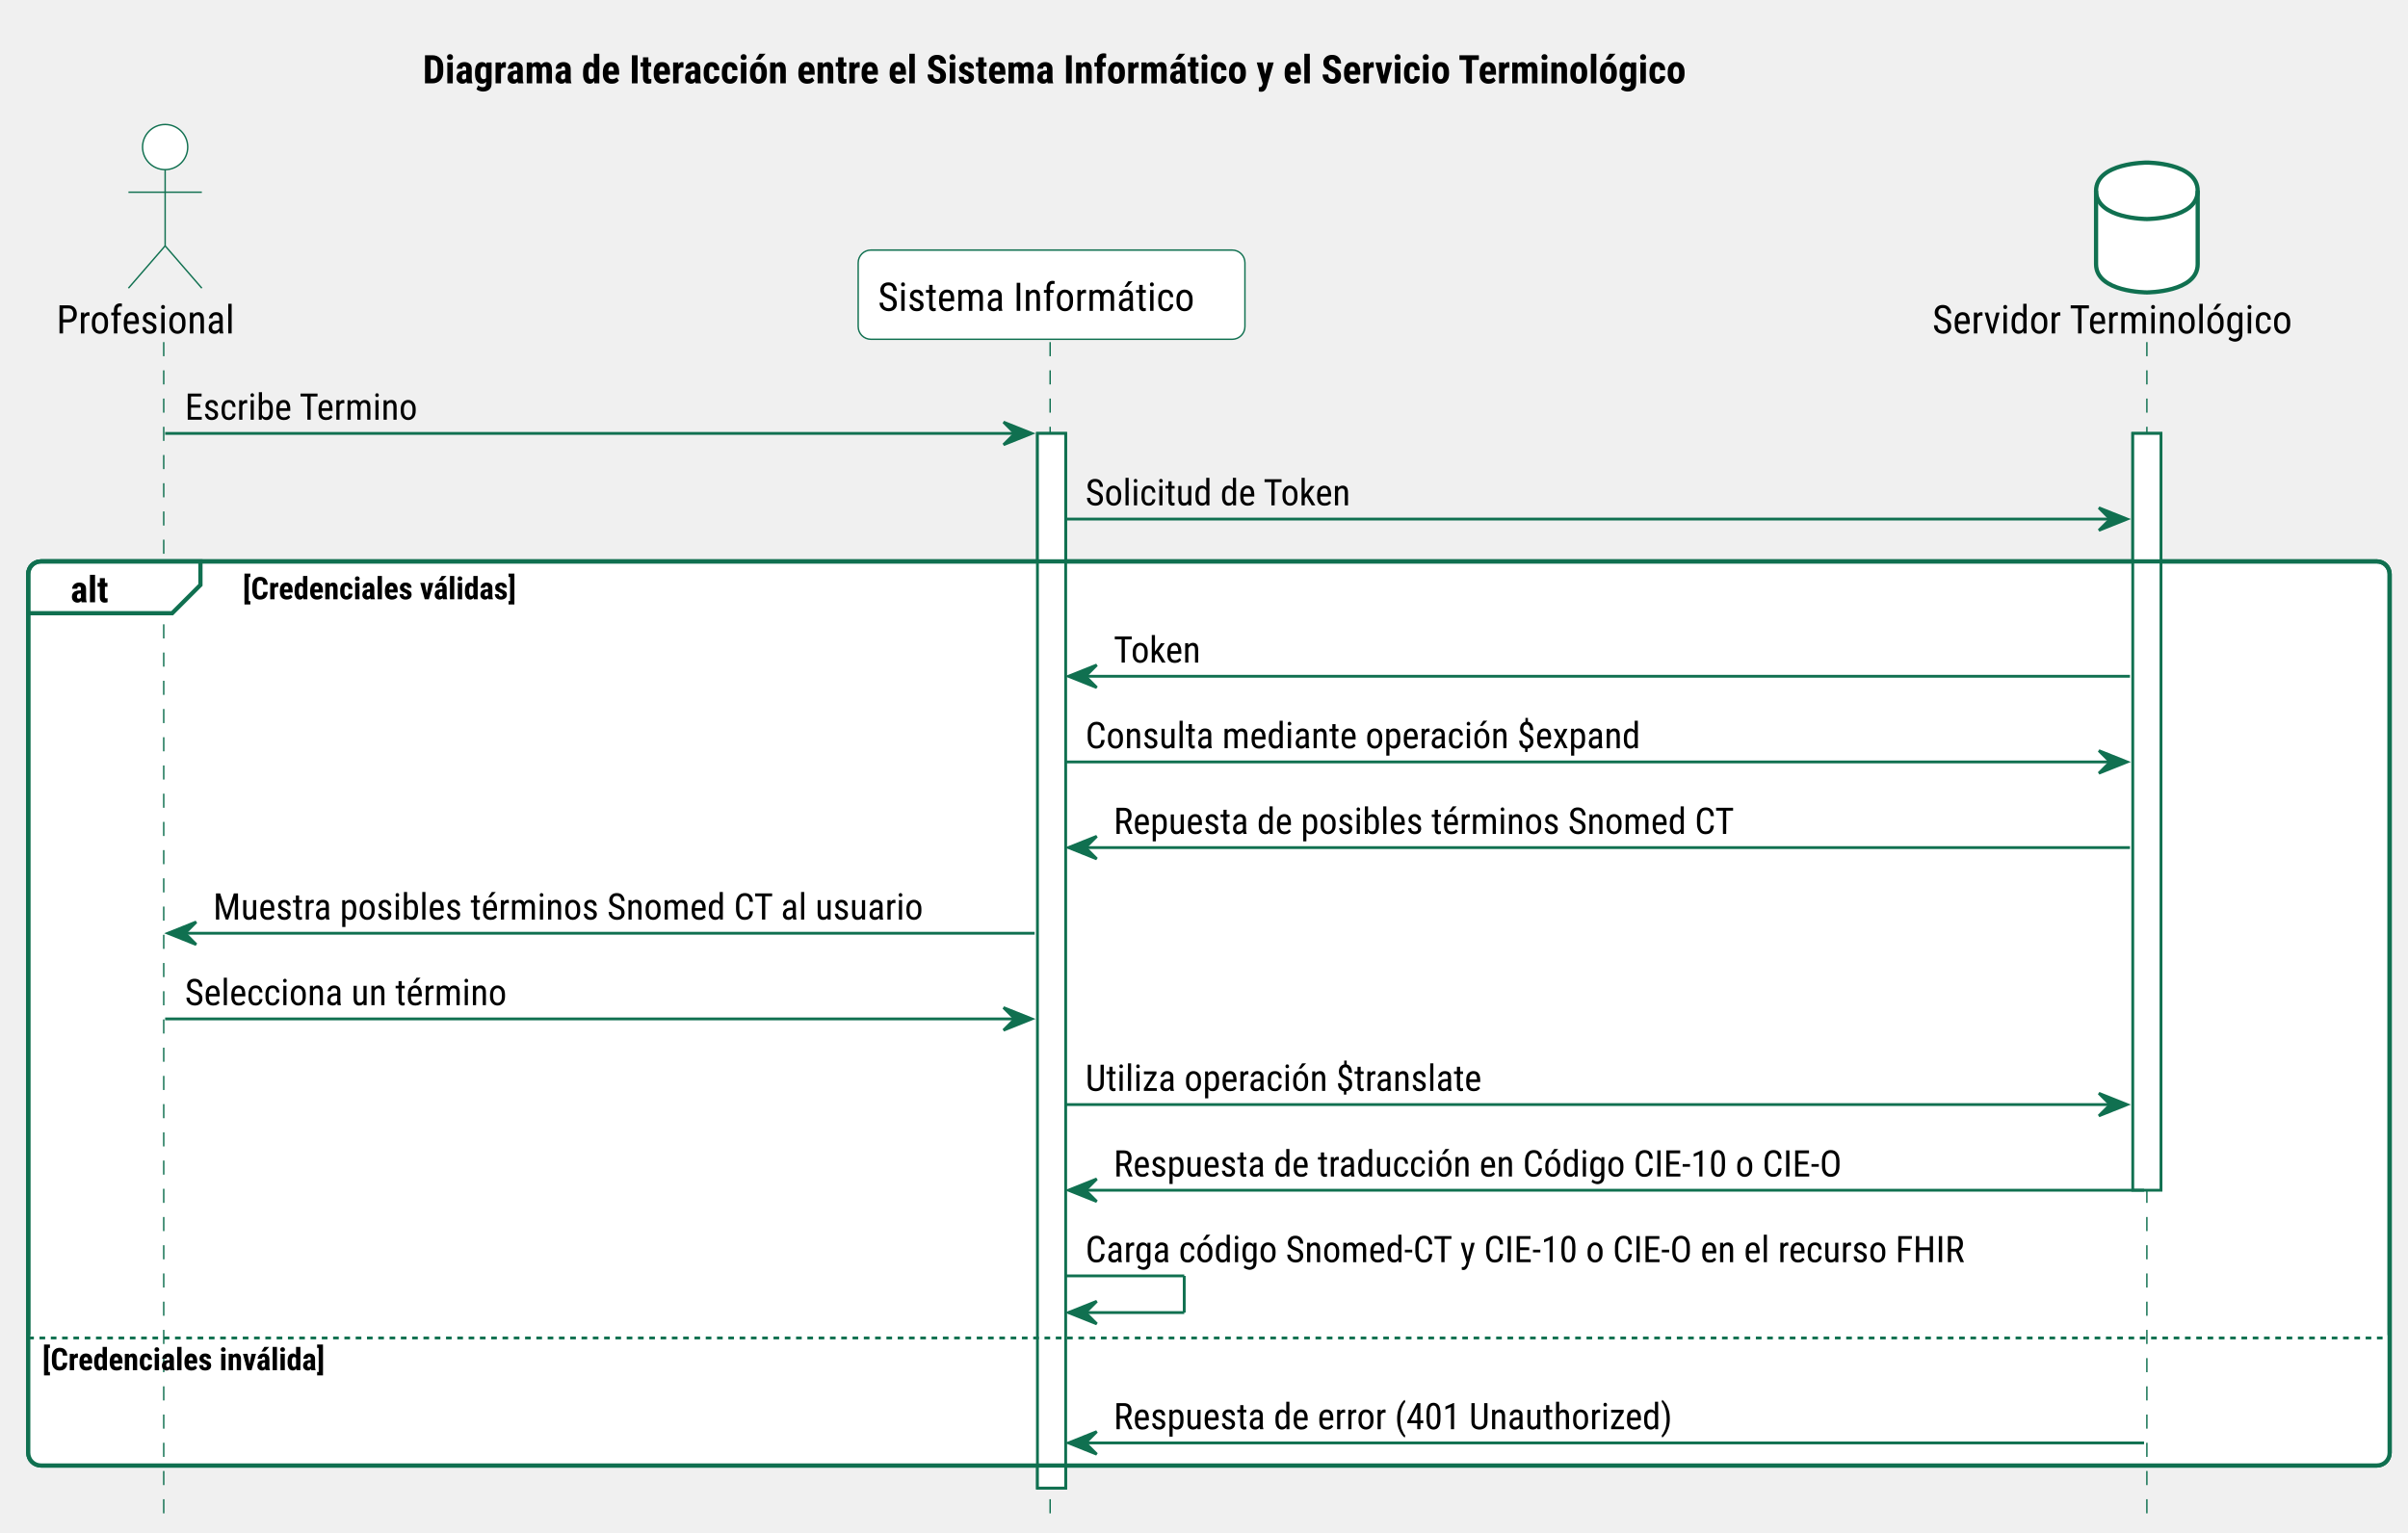
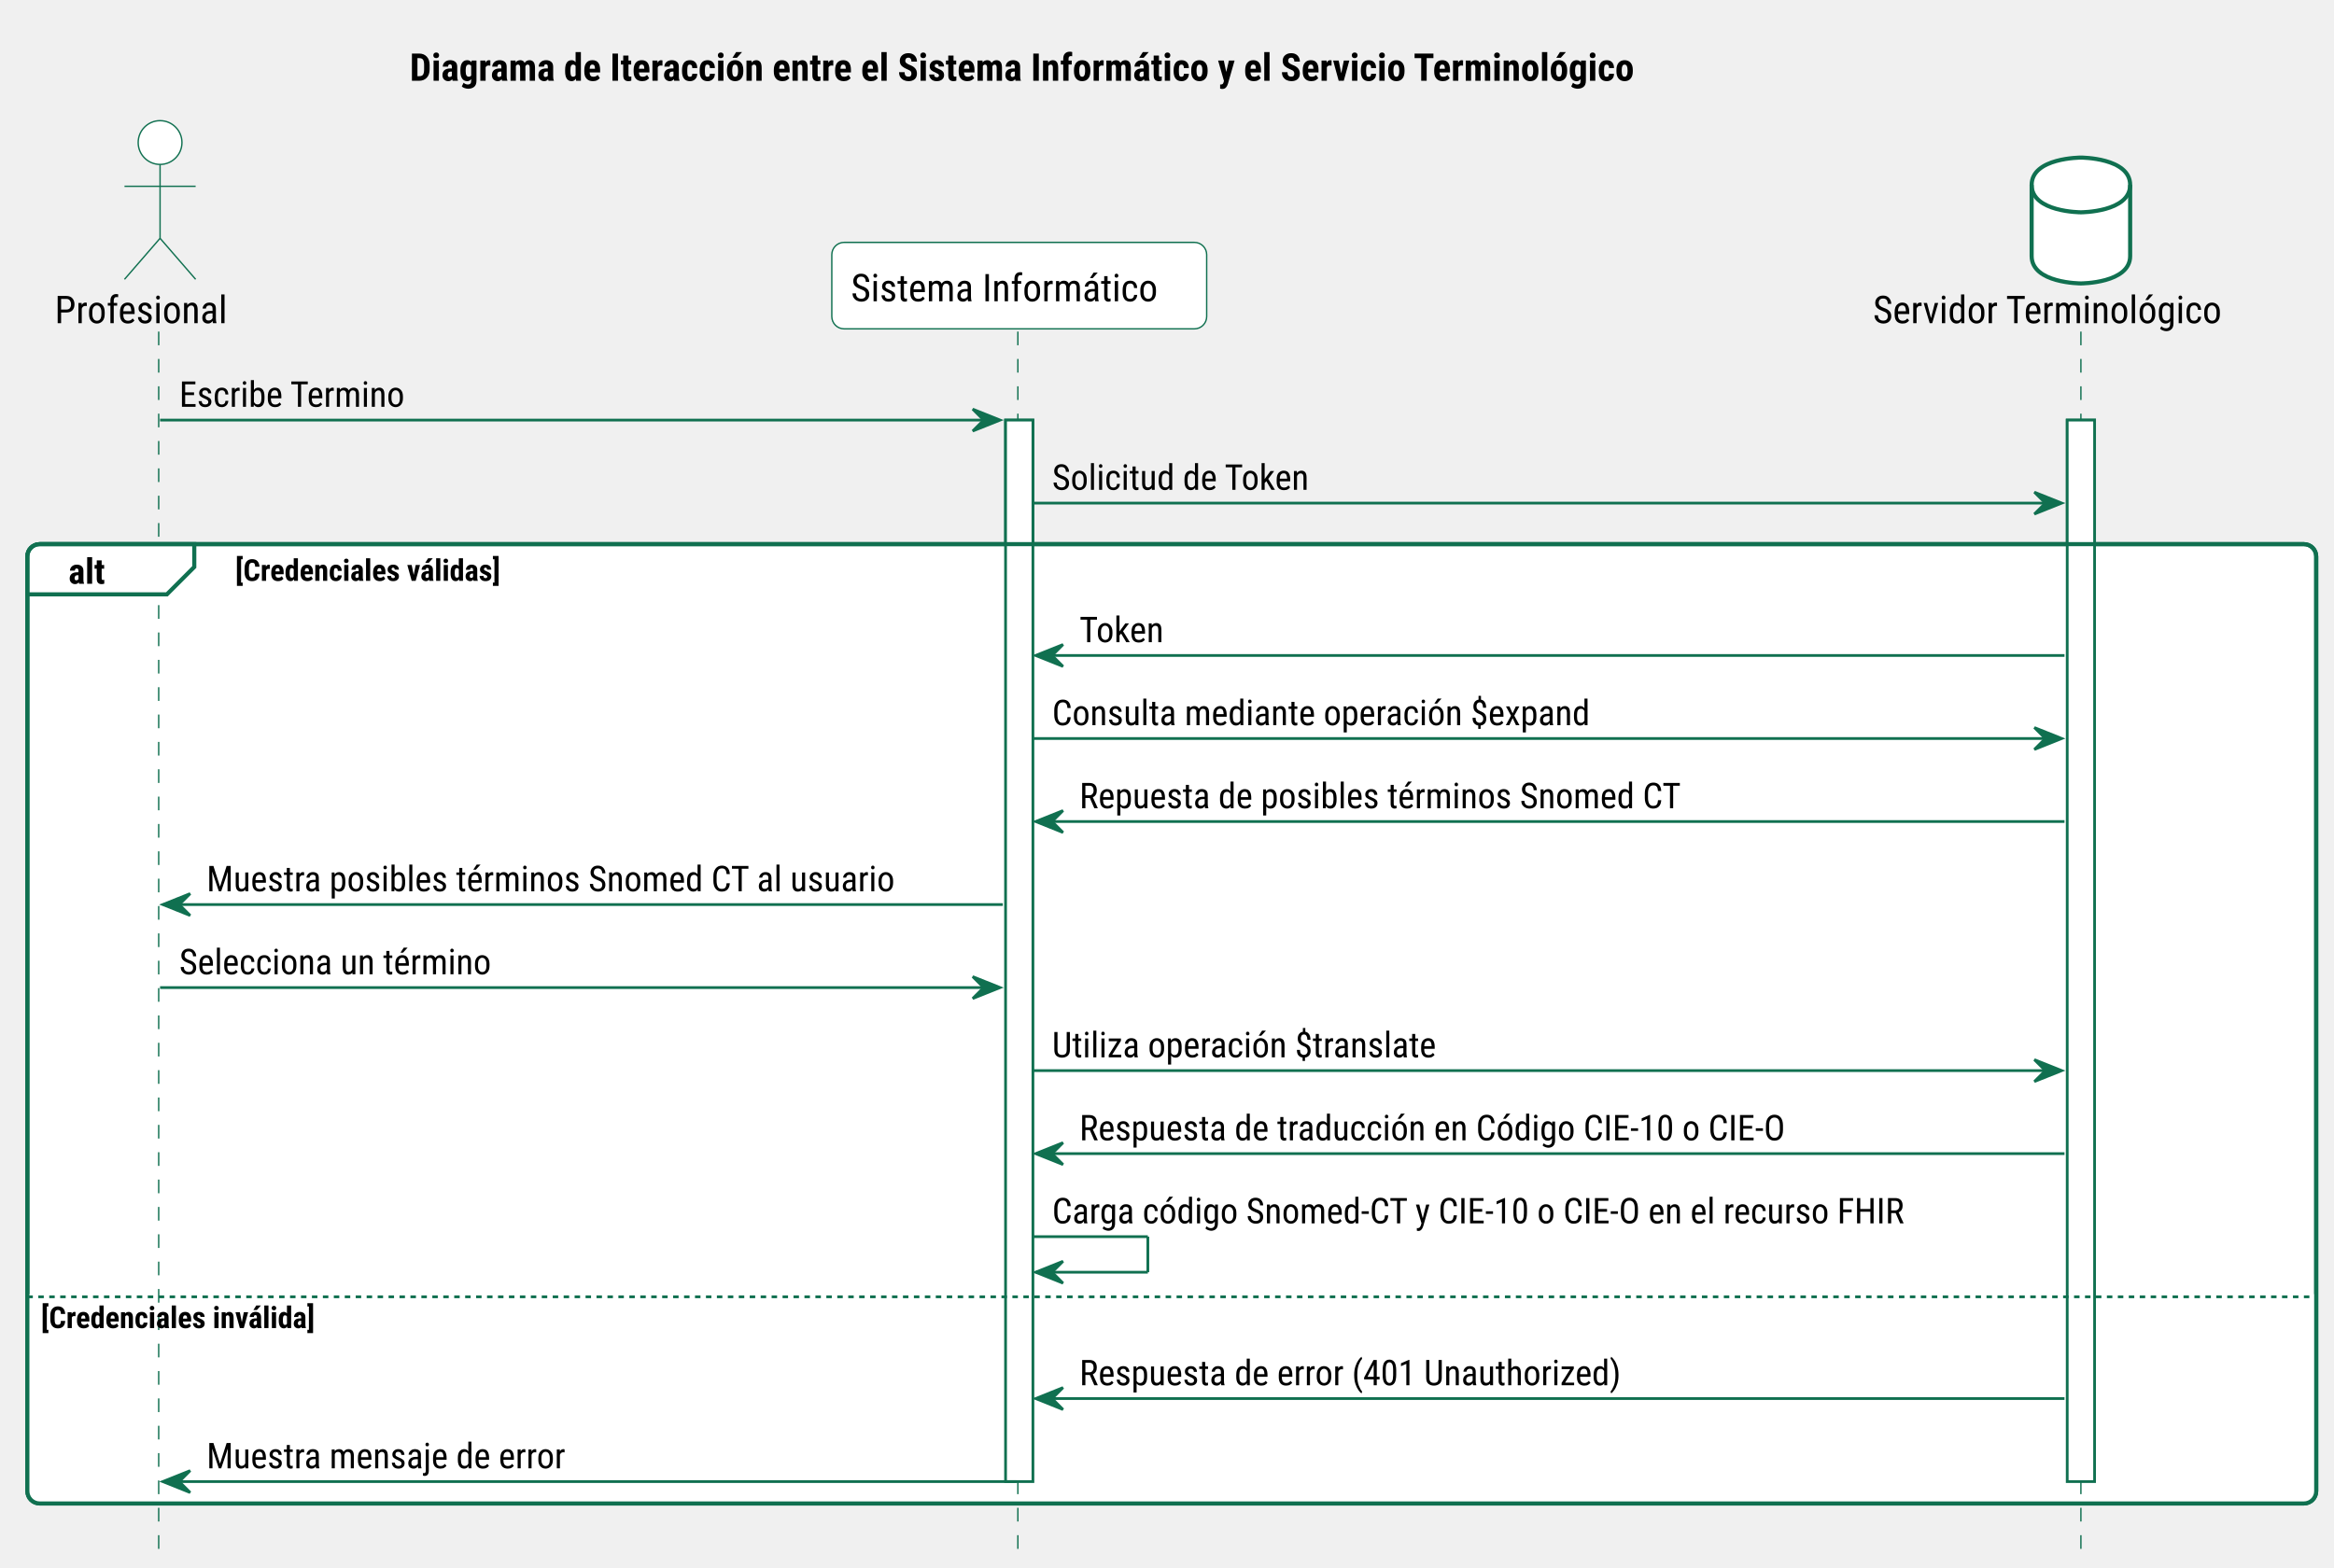
- <svg xmlns="http://www.w3.org/2000/svg" contentStyleType="text/css" height="543px" preserveAspectRatio="none" style="width:853px;height:543px;background:#FFFFFF;" version="1.1" viewBox="0 0 853 543" width="853px" zoomAndPan="magnify">
+ <svg xmlns="http://www.w3.org/2000/svg" contentStyleType="text/css" height="573px" preserveAspectRatio="none" style="width:853px;height:573px;background:#FFFFFF;" version="1.1" viewBox="0 0 853 573" width="853px" zoomAndPan="magnify">
  <defs />
  <g>
    <text fill="#000000" font-family="Roboto Condensed" font-size="14" font-weight="bold" lengthAdjust="spacing" textLength="556" x="149.75" y="29.533">Diagrama de Iteracción entre el Sistema Informático y el Servicio Terminológico</text>
-     <rect fill="#FFFFFF" height="373.703" style="stroke:#107050;stroke-width:1.0;" width="10" x="367.5" y="153.57" />
-     <rect fill="#FFFFFF" height="268.164" style="stroke:#107050;stroke-width:1.0;" width="10" x="755.5" y="153.57" />
-     <rect fill="#FFFFFF" height="320.352" rx="4.5" ry="4.5" style="stroke:#107050;stroke-width:1.5;" width="836.5" x="10" y="198.922" />
-     <path d="M10,473.086 L846.5,473.086 L846.5,514.773 A4.5,4.5 0 0 1 842,519.273 L14.5,519.273 A4.5,4.5 0 0 1 10,514.773 L10,473.086 " fill="#FFFFFF" style="stroke:none;stroke-width:1.0;" />
-     <line style="stroke:#107050;stroke-width:0.5;stroke-dasharray:5.0,5.0;" x1="58" x2="58" y1="121.219" y2="536.273" />
-     <line style="stroke:#107050;stroke-width:0.5;stroke-dasharray:5.0,5.0;" x1="372" x2="372" y1="121.219" y2="536.273" />
-     <line style="stroke:#107050;stroke-width:0.5;stroke-dasharray:5.0,5.0;" x1="760.5" x2="760.5" y1="121.219" y2="536.273" />
+     <rect fill="#FFFFFF" height="388.055" style="stroke:#107050;stroke-width:1.0;" width="10" x="367.5" y="153.57" />
+     <rect fill="#FFFFFF" height="388.055" style="stroke:#107050;stroke-width:1.0;" width="10" x="755.5" y="153.57" />
+     <rect fill="#FFFFFF" height="350.703" rx="4.5" ry="4.5" style="stroke:#107050;stroke-width:1.5;" width="836.5" x="10" y="198.922" />
+     <path d="M10,473.086 L846.5,473.086 L846.5,545.125 A4.5,4.5 0 0 1 842,549.625 L14.5,549.625 A4.5,4.5 0 0 1 10,545.125 L10,473.086 " fill="#FFFFFF" style="stroke:none;stroke-width:1.0;" />
+     <line style="stroke:#107050;stroke-width:0.5;stroke-dasharray:5.0,5.0;" x1="58" x2="58" y1="121.219" y2="566.625" />
+     <line style="stroke:#107050;stroke-width:0.5;stroke-dasharray:5.0,5.0;" x1="372" x2="372" y1="121.219" y2="566.625" />
+     <line style="stroke:#107050;stroke-width:0.5;stroke-dasharray:5.0,5.0;" x1="760.5" x2="760.5" y1="121.219" y2="566.625" />
    <text fill="#000000" font-family="Roboto Condensed" font-size="14" lengthAdjust="spacing" textLength="71" x="20" y="118.143">Profesional</text>
    <ellipse cx="58.5" cy="52.109" fill="#FFFFFF" rx="8" ry="8" style="stroke:#107050;stroke-width:0.5;" />
    <path d="M58.5,60.109 L58.5,87.109 M45.5,68.109 L71.5,68.109 M58.5,87.109 L45.5,102.109 M58.5,87.109 L71.5,102.109 " fill="none" style="stroke:#107050;stroke-width:0.5;" />
    <rect fill="#FFFFFF" height="31.609" rx="4.5" ry="4.5" style="stroke:#107050;stroke-width:0.5;" width="137" x="304" y="88.609" />
    <text fill="#000000" font-family="Roboto Condensed" font-size="14" lengthAdjust="spacing" textLength="123" x="311" y="110.143">Sistema Informático</text>
    <text fill="#000000" font-family="Roboto Condensed" font-size="14" lengthAdjust="spacing" textLength="146" x="684.5" y="118.143">Servidor Terminológico</text>
    <path d="M742.5,67.609 C742.5,57.609 760.5,57.609 760.5,57.609 C760.5,57.609 778.5,57.609 778.5,67.609 L778.5,93.609 C778.5,103.609 760.5,103.609 760.5,103.609 C760.5,103.609 742.5,103.609 742.5,93.609 L742.5,67.609 " fill="#FFFFFF" style="stroke:#107050;stroke-width:1.5;" />
    <path d="M742.5,67.609 C742.5,77.609 760.5,77.609 760.5,77.609 C760.5,77.609 778.5,77.609 778.5,67.609 " fill="none" style="stroke:#107050;stroke-width:1.5;" />
-     <rect fill="#FFFFFF" height="373.703" style="stroke:#107050;stroke-width:1.0;" width="10" x="367.5" y="153.57" />
-     <rect fill="#FFFFFF" height="268.164" style="stroke:#107050;stroke-width:1.0;" width="10" x="755.5" y="153.57" />
+     <rect fill="#FFFFFF" height="388.055" style="stroke:#107050;stroke-width:1.0;" width="10" x="367.5" y="153.57" />
+     <rect fill="#FFFFFF" height="388.055" style="stroke:#107050;stroke-width:1.0;" width="10" x="755.5" y="153.57" />
    <polygon fill="#107050" points="355.5,149.57,365.5,153.57,355.5,157.57,359.5,153.57" style="stroke:#107050;stroke-width:1.0;" />
    <line style="stroke:#107050;stroke-width:1.0;" x1="58.5" x2="361.5" y1="153.57" y2="153.57" />
    <text fill="#000000" font-family="Roboto Condensed" font-size="13" lengthAdjust="spacing" textLength="94" x="65.5" y="148.714">Escribe Termino</text>
    <polygon fill="#107050" points="743.5,179.922,753.5,183.922,743.5,187.922,747.5,183.922" style="stroke:#107050;stroke-width:1.0;" />
    <line style="stroke:#107050;stroke-width:1.0;" x1="377.5" x2="749.5" y1="183.922" y2="183.922" />
    <text fill="#000000" font-family="Roboto Condensed" font-size="13" lengthAdjust="spacing" textLength="107" x="384.5" y="179.065">Solicitud de Token</text>
    <path d="M14.5,198.922 L71,198.922 L71,207.273 L61,217.273 L10,217.273 L10,203.422 A4.5,4.5 0 0 1 14.5,198.922 " fill="#FFFFFF" style="stroke:#107050;stroke-width:1.5;" />
-     <rect fill="none" height="320.352" rx="4.5" ry="4.5" style="stroke:#107050;stroke-width:1.5;" width="836.5" x="10" y="198.922" />
+     <rect fill="none" height="350.703" rx="4.5" ry="4.5" style="stroke:#107050;stroke-width:1.5;" width="836.5" x="10" y="198.922" />
    <text fill="#000000" font-family="Roboto Condensed" font-size="13" font-weight="bold" lengthAdjust="spacing" textLength="16" x="25" y="213.417">alt</text>
    <text fill="#000000" font-family="Roboto Condensed" font-size="11" font-weight="bold" lengthAdjust="spacing" textLength="122" x="86" y="212.341">[Credenciales válidas]</text>
    <polygon fill="#107050" points="388.5,235.625,378.5,239.625,388.5,243.625,384.5,239.625" style="stroke:#107050;stroke-width:1.0;" />
    <line style="stroke:#107050;stroke-width:1.0;" x1="382.5" x2="754.5" y1="239.625" y2="239.625" />
    <text fill="#000000" font-family="Roboto Condensed" font-size="13" lengthAdjust="spacing" textLength="35" x="394.5" y="234.769">Token</text>
    <polygon fill="#107050" points="743.5,265.977,753.5,269.977,743.5,273.977,747.5,269.977" style="stroke:#107050;stroke-width:1.0;" />
    <line style="stroke:#107050;stroke-width:1.0;" x1="377.5" x2="749.5" y1="269.977" y2="269.977" />
    <text fill="#000000" font-family="Roboto Condensed" font-size="13" lengthAdjust="spacing" textLength="221" x="384.5" y="265.12">Consulta mediante operación $expand</text>
    <polygon fill="#107050" points="388.5,296.328,378.5,300.328,388.5,304.328,384.5,300.328" style="stroke:#107050;stroke-width:1.0;" />
    <line style="stroke:#107050;stroke-width:1.0;" x1="382.5" x2="754.5" y1="300.328" y2="300.328" />
    <text fill="#000000" font-family="Roboto Condensed" font-size="13" lengthAdjust="spacing" textLength="251" x="394.5" y="295.472">Repuesta de posibles términos Snomed CT</text>
    <polygon fill="#107050" points="69.5,326.68,59.5,330.68,69.5,334.68,65.5,330.68" style="stroke:#107050;stroke-width:1.0;" />
    <line style="stroke:#107050;stroke-width:1.0;" x1="63.5" x2="366.5" y1="330.68" y2="330.68" />
    <text fill="#000000" font-family="Roboto Condensed" font-size="13" lengthAdjust="spacing" textLength="285" x="75.5" y="325.823">Muestra posibles términos Snomed CT al usuario</text>
    <polygon fill="#107050" points="355.5,357.031,365.5,361.031,355.5,365.031,359.5,361.031" style="stroke:#107050;stroke-width:1.0;" />
    <line style="stroke:#107050;stroke-width:1.0;" x1="58.5" x2="361.5" y1="361.031" y2="361.031" />
    <text fill="#000000" font-family="Roboto Condensed" font-size="13" lengthAdjust="spacing" textLength="129" x="65.5" y="356.175">Selecciona un término</text>
    <polygon fill="#107050" points="743.5,387.383,753.5,391.383,743.5,395.383,747.5,391.383" style="stroke:#107050;stroke-width:1.0;" />
    <line style="stroke:#107050;stroke-width:1.0;" x1="377.5" x2="749.5" y1="391.383" y2="391.383" />
    <text fill="#000000" font-family="Roboto Condensed" font-size="13" lengthAdjust="spacing" textLength="157" x="384.5" y="386.526">Utiliza operación $translate</text>
    <polygon fill="#107050" points="388.5,417.734,378.5,421.734,388.5,425.734,384.5,421.734" style="stroke:#107050;stroke-width:1.0;" />
-     <line style="stroke:#107050;stroke-width:1.0;" x1="382.5" x2="759.5" y1="421.734" y2="421.734" />
+     <line style="stroke:#107050;stroke-width:1.0;" x1="382.5" x2="754.5" y1="421.734" y2="421.734" />
    <text fill="#000000" font-family="Roboto Condensed" font-size="13" lengthAdjust="spacing" textLength="299" x="394.5" y="416.878">Respuesta de traducción en Código CIE-10 o CIE-O</text>
    <line style="stroke:#107050;stroke-width:1.0;" x1="377.5" x2="419.5" y1="452.086" y2="452.086" />
    <line style="stroke:#107050;stroke-width:1.0;" x1="419.5" x2="419.5" y1="452.086" y2="465.086" />
    <line style="stroke:#107050;stroke-width:1.0;" x1="378.5" x2="419.5" y1="465.086" y2="465.086" />
    <polygon fill="#107050" points="388.5,461.086,378.5,465.086,388.5,469.086,384.5,465.086" style="stroke:#107050;stroke-width:1.0;" />
    <text fill="#000000" font-family="Roboto Condensed" font-size="13" lengthAdjust="spacing" textLength="364" x="384.5" y="447.229">Carga código Snomed-CT y CIE-10 o CIE-O en el recurso FHIR</text>
    <line style="stroke:#107050;stroke-width:1.0;stroke-dasharray:2.0,2.0;" x1="10" x2="846.5" y1="474.086" y2="474.086" />
    <text fill="#000000" font-family="Roboto Condensed" font-size="11" font-weight="bold" lengthAdjust="spacing" textLength="125" x="15" y="485.505">[Credenciales inválida]</text>
    <polygon fill="#107050" points="388.5,507.273,378.5,511.273,388.5,515.273,384.5,511.273" style="stroke:#107050;stroke-width:1.0;" />
-     <line style="stroke:#107050;stroke-width:1.0;" x1="382.5" x2="759.5" y1="511.273" y2="511.273" />
+     <line style="stroke:#107050;stroke-width:1.0;" x1="382.5" x2="754.5" y1="511.273" y2="511.273" />
    <text fill="#000000" font-family="Roboto Condensed" font-size="13" lengthAdjust="spacing" textLength="223" x="394.5" y="506.417">Respuesta de error (401 Unauthorized)</text>
+     <polygon fill="#107050" points="69.5,537.625,59.5,541.625,69.5,545.625,65.5,541.625" style="stroke:#107050;stroke-width:1.0;" />
+     <line style="stroke:#107050;stroke-width:1.0;" x1="63.5" x2="371.5" y1="541.625" y2="541.625" />
+     <text fill="#000000" font-family="Roboto Condensed" font-size="13" lengthAdjust="spacing" textLength="148" x="75.5" y="536.769">Muestra mensaje de error</text>
  </g>
</svg>
